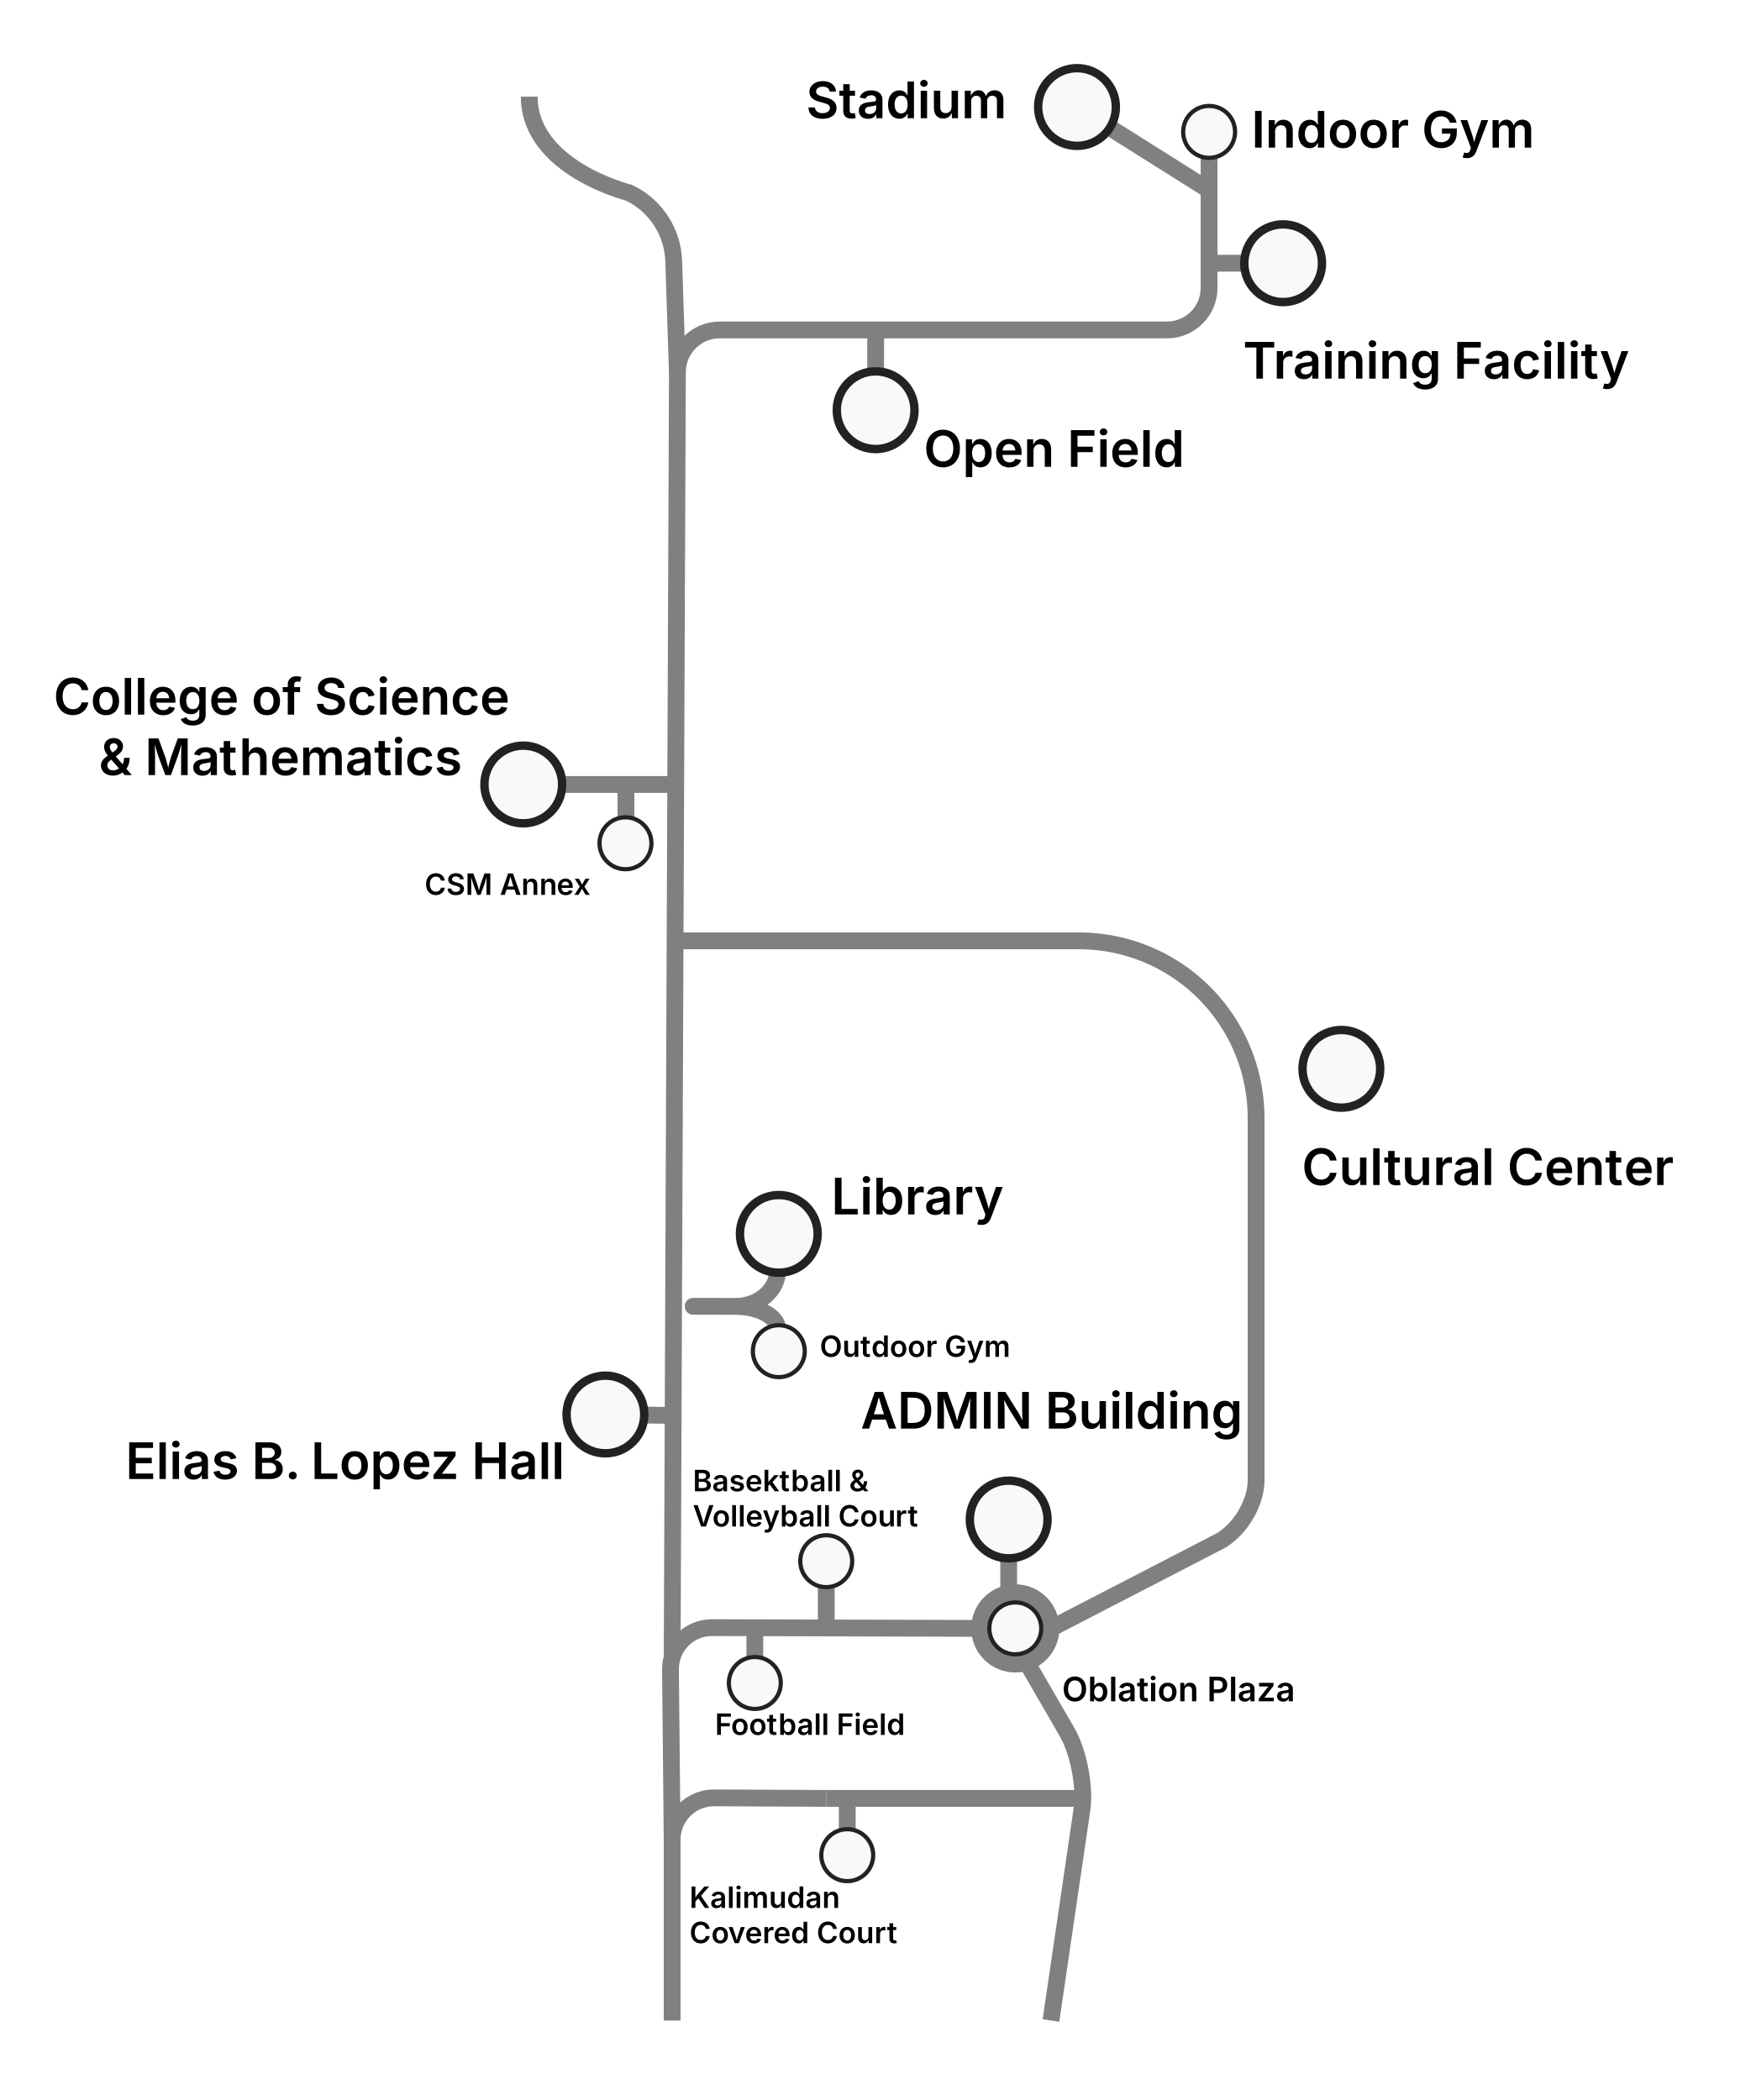
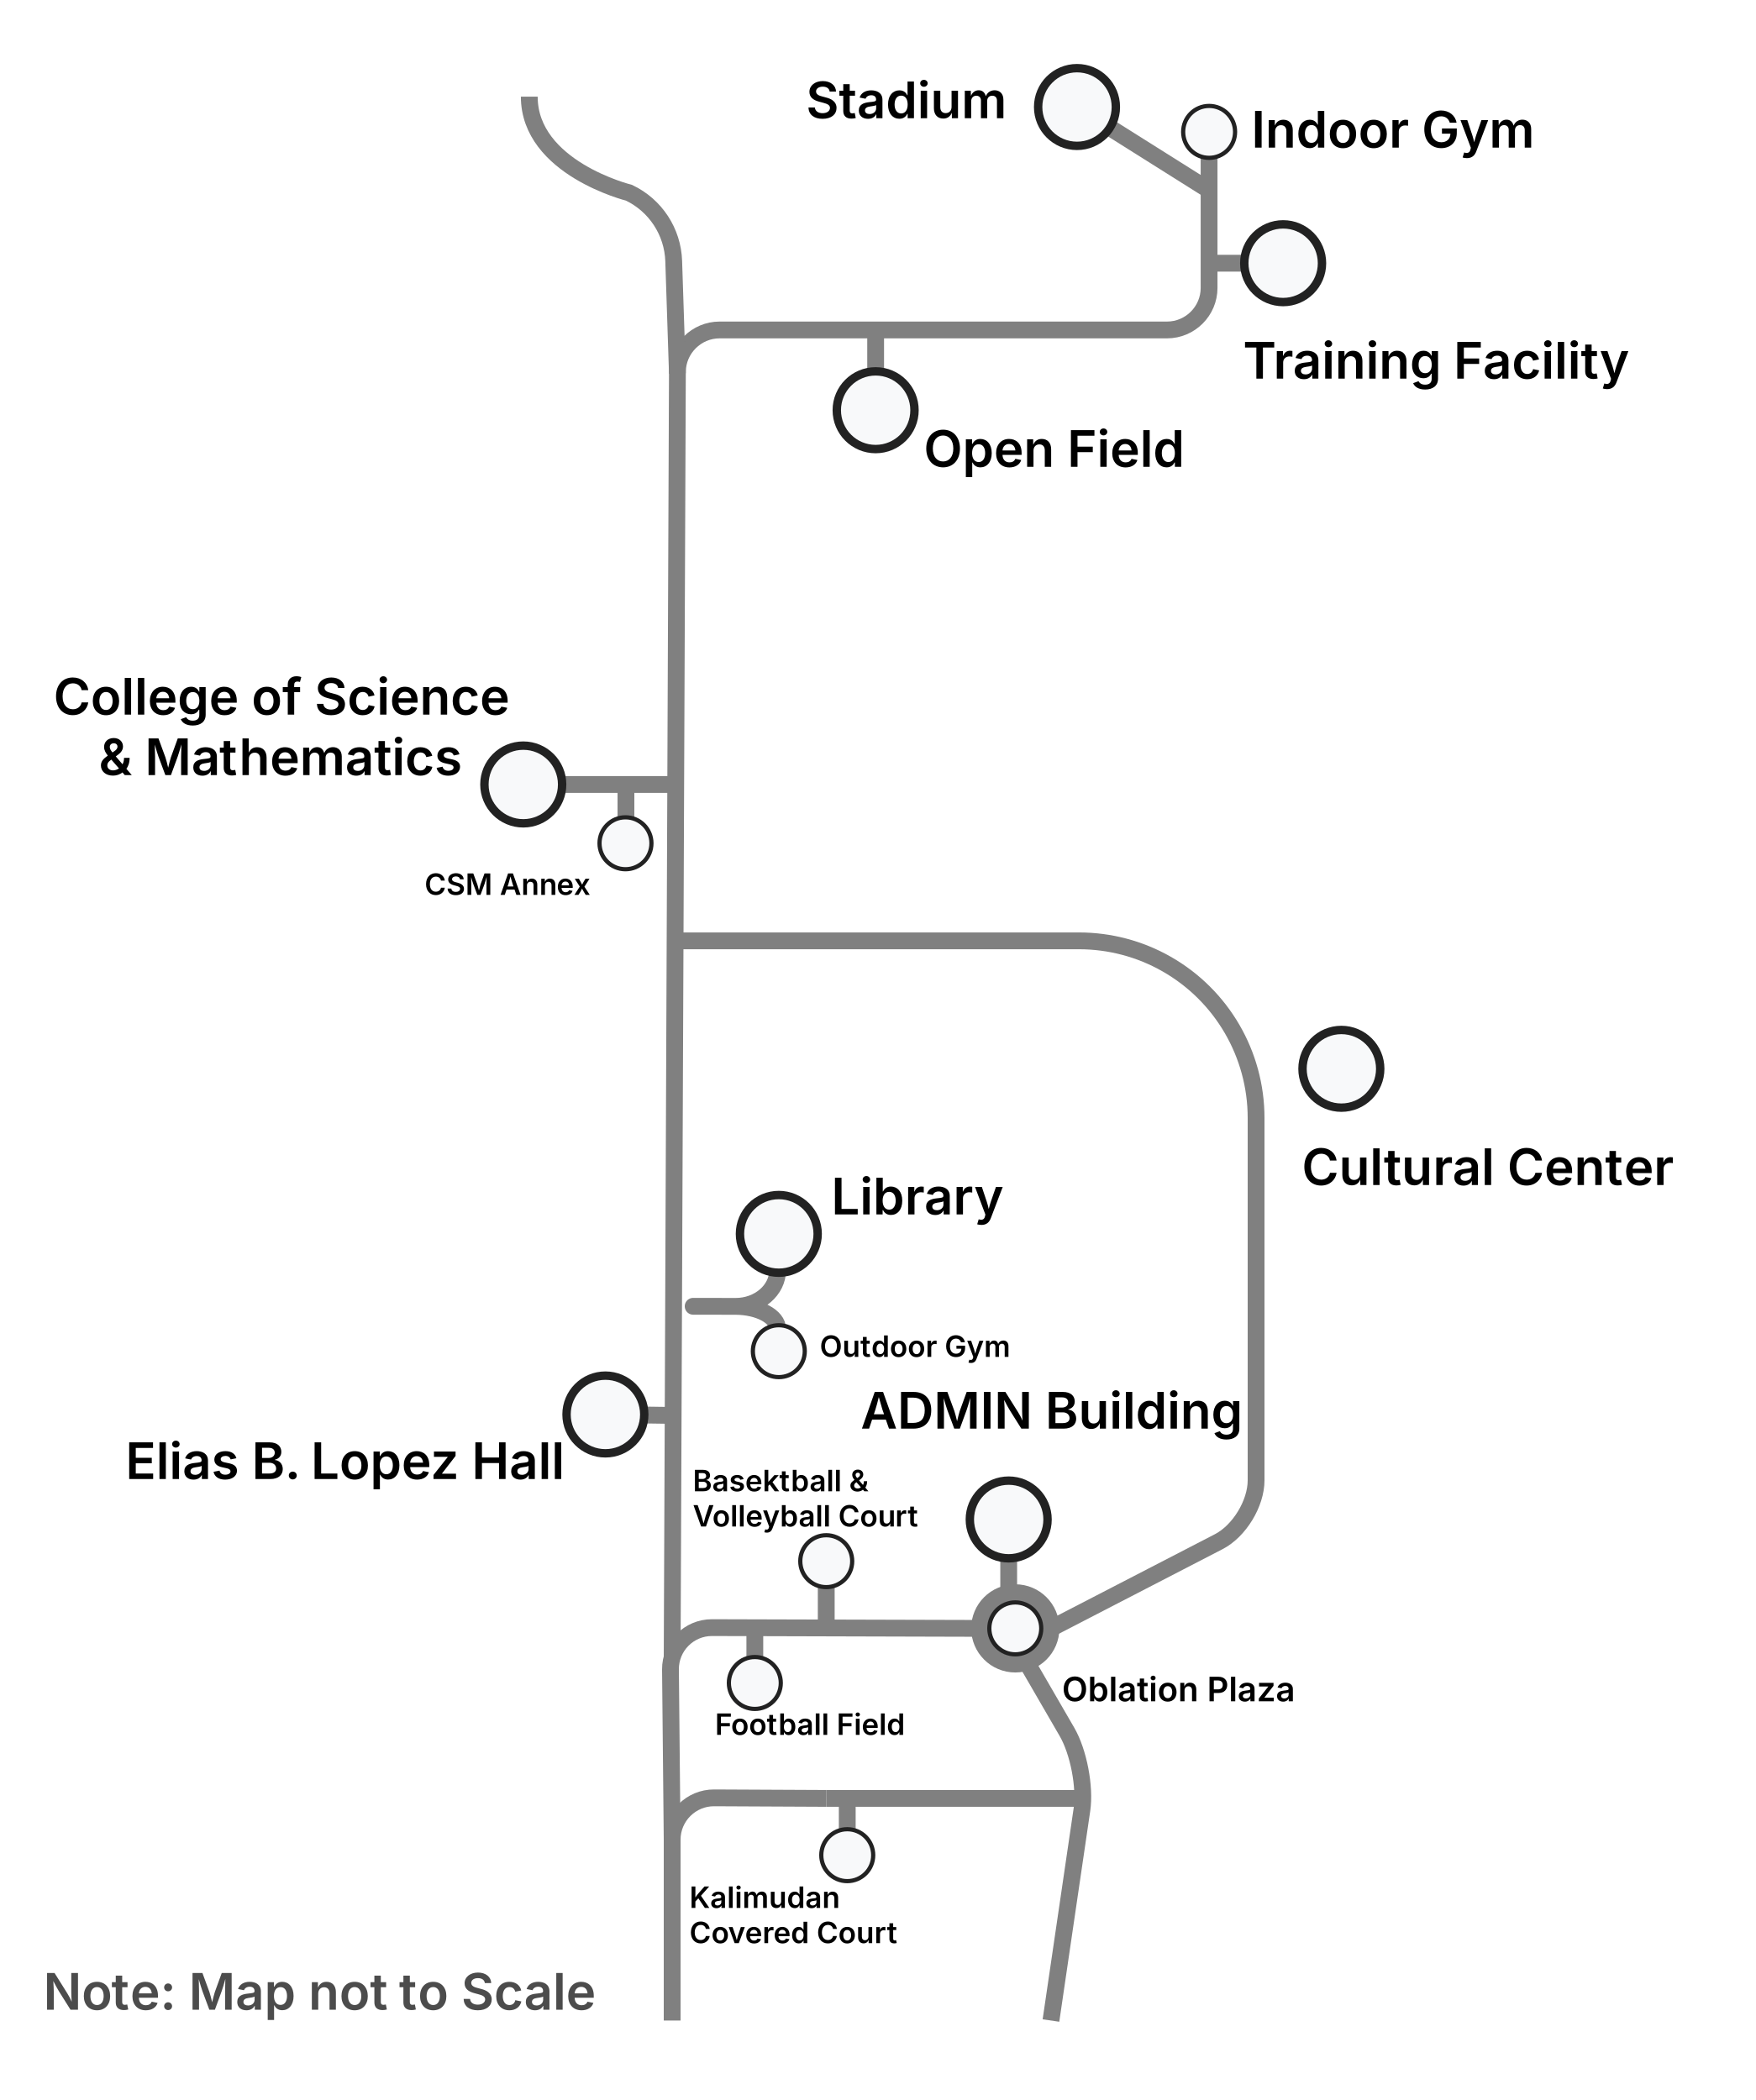
<svg xmlns="http://www.w3.org/2000/svg" viewBox="0 0 418 500">
  <defs>
    <style>
      .cls-1 {
        letter-spacing: -.02em;
      }

      .cls-2 {
        letter-spacing: -.01em;
      }

      .cls-3 {
        letter-spacing: 0em;
      }

      .cls-4 {
        letter-spacing: .03em;
      }

      .cls-5 {
        letter-spacing: 0em;
      }

      .cls-6 {
        font-size: 8px;
      }

-       .cls-6, .cls-7, .cls-8 {
+       .cls-6, .cls-7, .cls-8, .cls-9 {
        font-family: Inter-SemiBold, Inter;
        font-weight: 600;
      }

-       .cls-9 {
+       .cls-10 {
        stroke-width: 2px;
      }

-       .cls-9, .cls-10, .cls-11 {
+       .cls-10, .cls-11, .cls-12 {
        stroke-miterlimit: 10;
      }

-       .cls-9, .cls-11 {
+       .cls-10, .cls-12 {
        fill: #f8f9fa;
        stroke: #222;
      }

-       .cls-12 {
+       .cls-13 {
        letter-spacing: -.06em;
      }

-       .cls-13 {
+       .cls-14 {
        letter-spacing: -.04em;
      }

-       .cls-7 {
+       .cls-7, .cls-8 {
        font-size: 12px;
      }

-       .cls-14 {
+       .cls-8 {
+         opacity: .7;
+       }
+ 
+       .cls-15 {
        letter-spacing: .01em;
      }

-       .cls-15 {
-         letter-spacing: -.02em;
-       }
- 
      .cls-16 {
+         letter-spacing: -.02em;
+       }
+ 
+       .cls-17 {
        letter-spacing: -.01em;
      }

-       .cls-17 {
+       .cls-18 {
        letter-spacing: .03em;
      }

-       .cls-18 {
-         letter-spacing: -.02em;
-       }
- 
-       .cls-10 {
+       .cls-19 {
+         letter-spacing: -.02em;
+       }
+ 
+       .cls-11 {
        fill: none;
        stroke: gray;
        stroke-width: 4px;
      }

-       .cls-19 {
-         letter-spacing: 0em;
-       }
- 
-       .cls-8 {
+       .cls-20 {
+         letter-spacing: 0em;
+       }
+ 
+       .cls-21 {
+         letter-spacing: 0em;
+       }
+ 
+       .cls-9 {
        font-size: 7px;
      }

-       .cls-20 {
+       .cls-22 {
        letter-spacing: .02em;
      }

-       .cls-21 {
-         letter-spacing: 0em;
-       }
- 
-       .cls-22 {
-         letter-spacing: -.02em;
-       }
- 
      .cls-23 {
        letter-spacing: 0em;
      }

      .cls-24 {
+         letter-spacing: -.02em;
+       }
+ 
+       .cls-25 {
+         letter-spacing: 0em;
+       }
+ 
+       .cls-26 {
        letter-spacing: -.06em;
      }

-       .cls-25 {
-         letter-spacing: 0em;
-       }
- 
-       .cls-26 {
+       .cls-27 {
+         letter-spacing: 0em;
+       }
+ 
+       .cls-28 {
        letter-spacing: .01em;
      }
    </style>
  </defs>
  <g id="Lines">
-     <circle class="cls-10" cx="241.68" cy="387.71" r="8.5" />
-     <path class="cls-10" d="M244.63,396.21l9.35,16.14c2.76,4.76,4.36,13.1,3.56,18.55l-7.37,50.18" />
-     <line class="cls-10" x1="196.68" y1="428.19" x2="257.94" y2="428.19" />
-     <path class="cls-10" d="M196.68,428.19l-26.68-.13c-5.5-.03-10,4.45-10,9.95v43.07" />
-     <path class="cls-10" d="M160,438l-.4-40.5c-.05-5.5,4.4-9.99,9.9-9.97l63.68.18" />
-     <path class="cls-10" d="M160,395l1.25-306.44c.02-5.5,4.54-10,10.04-10h106.52c5.5,0,10-4.5,10-10V31.4" />
-     <path class="cls-10" d="M250.18,387.71l39.94-20.65c4.89-2.53,8.88-9.09,8.88-14.59v-86.29c0-15.15-8.13-29.14-21.29-36.64h0c-6.36-3.63-13.56-5.53-20.88-5.53h-97.33" />
-     <line class="cls-10" x1="144.11" y1="336.78" x2="159.5" y2="337" />
-     <path class="cls-10" d="M185.11,321.71v-5.32c0-2.93-4.5-5.33-10-5.35l-10.11-.02q-5.5-.01,0,0l10.11.02c5.5.01,10-3.87,10-8.62v-8.64" />
-     <line class="cls-10" x1="201.68" y1="428.19" x2="201.68" y2="441.71" />
-     <line class="cls-10" x1="179.68" y1="387.71" x2="179.68" y2="400.71" />
-     <line class="cls-10" x1="196.68" y1="372.19" x2="196.68" y2="387.5" />
-     <path class="cls-10" d="M124.56,186.78h36.11" />
-     <line class="cls-10" x1="149" y1="201" x2="149" y2="187" />
-     <line class="cls-10" x1="240.11" y1="361.78" x2="240.11" y2="379.84" />
-     <line class="cls-10" x1="256.37" y1="25.48" x2="287.82" y2="45.28" />
-     <line class="cls-10" x1="305.44" y1="62.67" x2="287.82" y2="62.67" />
-     <line class="cls-10" x1="208.44" y1="97.67" x2="208.44" y2="78.56" />
-     <path class="cls-10" d="M161.25,88.93l-.88-26.77c-.23-6.99-4.34-13.26-10.65-16.27,0,0-23.73-5.88-23.73-22.88" />
+     <circle class="cls-11" cx="241.68" cy="387.71" r="8.5" />
+     <path class="cls-11" d="M244.63,396.21l9.35,16.14c2.76,4.76,4.36,13.1,3.56,18.55l-7.37,50.18" />
+     <line class="cls-11" x1="196.68" y1="428.19" x2="257.94" y2="428.19" />
+     <path class="cls-11" d="M196.68,428.19l-26.68-.13c-5.5-.03-10,4.45-10,9.95v43.07" />
+     <path class="cls-11" d="M160,438l-.4-40.5c-.05-5.5,4.4-9.99,9.9-9.97l63.68.18" />
+     <path class="cls-11" d="M160,395l1.25-306.44c.02-5.5,4.54-10,10.04-10h106.52c5.5,0,10-4.5,10-10V31.4" />
+     <path class="cls-11" d="M250.18,387.71l39.94-20.65c4.89-2.53,8.88-9.09,8.88-14.59v-86.29c0-15.15-8.13-29.14-21.29-36.64h0c-6.36-3.63-13.56-5.53-20.88-5.53h-97.33" />
+     <line class="cls-11" x1="144.11" y1="336.78" x2="159.5" y2="337" />
+     <path class="cls-11" d="M185.11,321.71v-5.32c0-2.93-4.5-5.33-10-5.35l-10.11-.02q-5.5-.01,0,0l10.11.02c5.5.01,10-3.87,10-8.62v-8.64" />
+     <line class="cls-11" x1="201.68" y1="428.19" x2="201.68" y2="441.71" />
+     <line class="cls-11" x1="179.68" y1="387.71" x2="179.68" y2="400.71" />
+     <line class="cls-11" x1="196.68" y1="372.19" x2="196.68" y2="387.5" />
+     <path class="cls-11" d="M124.56,186.78h36.11" />
+     <line class="cls-11" x1="149" y1="201" x2="149" y2="187" />
+     <line class="cls-11" x1="240.11" y1="361.78" x2="240.11" y2="379.84" />
+     <line class="cls-11" x1="256.37" y1="25.48" x2="287.82" y2="45.28" />
+     <line class="cls-11" x1="305.44" y1="62.67" x2="287.82" y2="62.67" />
+     <line class="cls-11" x1="208.44" y1="97.67" x2="208.44" y2="78.56" />
+     <path class="cls-11" d="M161.25,88.93l-.88-26.77c-.23-6.99-4.34-13.26-10.65-16.27,0,0-23.73-5.88-23.73-22.88" />
  </g>
  <g id="Nodes">
-     <circle class="cls-9" cx="240.11" cy="361.78" r="9.25" />
-     <circle class="cls-9" cx="144.11" cy="336.78" r="9.25" />
-     <circle class="cls-9" cx="185.39" cy="293.78" r="9.25" />
-     <circle class="cls-9" cx="319.3" cy="254.48" r="9.25" />
-     <circle class="cls-9" cx="305.44" cy="62.67" r="9.25" />
-     <circle class="cls-9" cx="208.44" cy="97.67" r="9.25" />
-     <circle class="cls-9" cx="124.56" cy="186.78" r="9.25" />
-     <circle class="cls-9" cx="256.37" cy="25.48" r="9.25" />
+     <circle class="cls-10" cx="240.11" cy="361.78" r="9.25" />
+     <circle class="cls-10" cx="144.11" cy="336.78" r="9.25" />
+     <circle class="cls-10" cx="185.39" cy="293.78" r="9.25" />
+     <circle class="cls-10" cx="319.3" cy="254.48" r="9.25" />
+     <circle class="cls-10" cx="305.44" cy="62.67" r="9.25" />
+     <circle class="cls-10" cx="208.44" cy="97.67" r="9.25" />
+     <circle class="cls-10" cx="124.56" cy="186.78" r="9.25" />
+     <circle class="cls-10" cx="256.37" cy="25.48" r="9.25" />
  </g>
  <g id="Small_Nodes">
-     <circle class="cls-11" cx="287.82" cy="31.4" r="6.18" />
-     <circle class="cls-11" cx="196.68" cy="371.71" r="6.18" />
-     <circle class="cls-11" cx="185.39" cy="321.71" r="6.18" />
-     <circle class="cls-11" cx="179.68" cy="400.71" r="6.18" />
-     <circle class="cls-11" cx="201.68" cy="441.71" r="6.18" />
-     <circle class="cls-11" cx="241.68" cy="387.71" r="6.18" />
-     <circle class="cls-11" cx="148.89" cy="200.78" r="6.18" />
+     <circle class="cls-12" cx="287.82" cy="31.4" r="6.18" />
+     <circle class="cls-12" cx="196.68" cy="371.71" r="6.18" />
+     <circle class="cls-12" cx="185.39" cy="321.71" r="6.18" />
+     <circle class="cls-12" cx="179.68" cy="400.71" r="6.18" />
+     <circle class="cls-12" cx="201.68" cy="441.71" r="6.18" />
+     <circle class="cls-12" cx="241.68" cy="387.71" r="6.18" />
+     <circle class="cls-12" cx="148.89" cy="200.78" r="6.18" />
  </g>
  <g id="Text">
    <text class="cls-7" transform="translate(204.88 340.15)">
      <tspan x="0" y="0">ADMIN Building</tspan>
    </text>
    <text class="cls-7" transform="translate(29.88 352.15)">
      <tspan x="0" y="0">Elias B</tspan>
      <tspan class="cls-1" x="37.9" y="0">.</tspan>
      <tspan class="cls-3" x="41.11" y="0" xml:space="preserve"> Lopez Hall</tspan>
    </text>
    <text class="cls-7" transform="translate(197.88 289.15)">
      <tspan x="0" y="0">Lib</tspan>
      <tspan class="cls-2" x="17.48" y="0">r</tspan>
      <tspan x="22.12" y="0">a</tspan>
-       <tspan class="cls-20" x="29.02" y="0">r</tspan>
+       <tspan class="cls-22" x="29.02" y="0">r</tspan>
      <tspan x="33.98" y="0">y</tspan>
    </text>
    <text class="cls-7" transform="translate(295.88 90.15)">
-       <tspan class="cls-24" x="0" y="0">T</tspan>
+       <tspan class="cls-26" x="0" y="0">T</tspan>
      <tspan class="cls-2" x="7.24" y="0">r</tspan>
      <tspan x="11.87" y="0">aining </tspan>
      <tspan class="cls-5" x="50.14" y="0">F</tspan>
      <tspan x="57.11" y="0">acility</tspan>
    </text>
    <text class="cls-7" transform="translate(297.88 35.15)">
      <tspan x="0" y="0">Indoor Gym</tspan>
    </text>
    <text class="cls-7" transform="translate(191.88 28.15)">
      <tspan x="0" y="0">Stadium</tspan>
    </text>
    <text class="cls-7" transform="translate(219.88 111.15)">
      <tspan x="0" y="0">Open Field</tspan>
    </text>
    <text class="cls-7" transform="translate(12.73 170.15)">
      <tspan x="0" y="0">College of Science</tspan>
      <tspan x="10.78" y="14.4">&amp; Ma</tspan>
-       <tspan class="cls-14" x="39.48" y="14.4">t</tspan>
+       <tspan class="cls-15" x="39.48" y="14.4">t</tspan>
      <tspan class="cls-3" x="44.18" y="14.4">hematics</tspan>
    </text>
    <text class="cls-7" transform="translate(309.88 282.15)">
      <tspan x="0" y="0">Cultu</tspan>
      <tspan class="cls-2" x="31.21" y="0">r</tspan>
      <tspan x="35.85" y="0">al Cen</tspan>
-       <tspan class="cls-23" x="72.2" y="0">t</tspan>
+       <tspan class="cls-25" x="72.2" y="0">t</tspan>
      <tspan x="76.69" y="0">er</tspan>
    </text>
  </g>
  <g id="Small_Text">
    <text class="cls-6" transform="translate(252.79 405.06)">
      <tspan x="0" y="0">Oblation Plaza</tspan>
    </text>
-     <text class="cls-8" transform="translate(164.91 355.06)">
+     <text class="cls-9" transform="translate(164.91 355.06)">
      <tspan x="0" y="0">Basek</tspan>
-       <tspan class="cls-26" x="20.6" y="0">t</tspan>
+       <tspan class="cls-28" x="20.6" y="0">t</tspan>
      <tspan x="23.34" y="0">ball &amp;</tspan>
-       <tspan class="cls-12" x="0" y="8.4">V</tspan>
-       <tspan class="cls-19" x="4.66" y="8.4">oll</tspan>
-       <tspan class="cls-22" x="12.56" y="8.4">e</tspan>
-       <tspan class="cls-19" x="16.6" y="8.4">yball Cou</tspan>
-       <tspan class="cls-17" x="48.17" y="8.4">r</tspan>
-       <tspan class="cls-19" x="51.15" y="8.4">t</tspan>
-     </text>
-     <text class="cls-8" transform="translate(170.19 413.06)">
-       <tspan class="cls-13" x="0" y="0">F</tspan>
+       <tspan class="cls-13" x="0" y="8.4">V</tspan>
+       <tspan class="cls-21" x="4.66" y="8.4">oll</tspan>
+       <tspan class="cls-24" x="12.56" y="8.4">e</tspan>
+       <tspan class="cls-21" x="16.6" y="8.4">yball Cou</tspan>
+       <tspan class="cls-18" x="48.17" y="8.4">r</tspan>
+       <tspan class="cls-21" x="51.15" y="8.4">t</tspan>
+     </text>
+     <text class="cls-9" transform="translate(170.19 413.06)">
+       <tspan class="cls-14" x="0" y="0">F</tspan>
      <tspan x="3.82" y="0">oo</tspan>
-       <tspan class="cls-26" x="12.33" y="0">t</tspan>
+       <tspan class="cls-28" x="12.33" y="0">t</tspan>
      <tspan x="15.07" y="0">ball Field</tspan>
    </text>
-     <text class="cls-8" transform="translate(195.12 323.06)">
+     <text class="cls-9" transform="translate(195.12 323.06)">
      <tspan x="0" y="0">Ou</tspan>
-       <tspan class="cls-25" x="9.68" y="0">t</tspan>
-       <tspan class="cls-21" x="12.3" y="0">door Gym</tspan>
-     </text>
-     <text class="cls-8" transform="translate(101.06 213.06)">
+       <tspan class="cls-27" x="9.68" y="0">t</tspan>
+       <tspan class="cls-23" x="12.3" y="0">door Gym</tspan>
+     </text>
+     <text class="cls-9" transform="translate(101.06 213.06)">
      <tspan x="0" y="0">CSM Ann</tspan>
-       <tspan class="cls-16" x="31.43" y="0">e</tspan>
+       <tspan class="cls-17" x="31.43" y="0">e</tspan>
      <tspan x="35.51" y="0">x</tspan>
    </text>
-     <text class="cls-8" transform="translate(164.11 454.26)">
+     <text class="cls-9" transform="translate(164.11 454.26)">
      <tspan x="0" y="0">Kalimudan </tspan>
      <tspan x="0" y="8.4">C</tspan>
-       <tspan class="cls-15" x="5.21" y="8.4">ov</tspan>
+       <tspan class="cls-16" x="5.21" y="8.4">ov</tspan>
      <tspan x="13.23" y="8.4">e</tspan>
-       <tspan class="cls-18" x="17.38" y="8.4">r</tspan>
+       <tspan class="cls-19" x="17.38" y="8.4">r</tspan>
      <tspan x="20" y="8.4">ed Cou</tspan>
      <tspan class="cls-4" x="44.01" y="8.4">r</tspan>
-       <tspan class="cls-19" x="47" y="8.4">t</tspan>
+       <tspan class="cls-21" x="47" y="8.4">t</tspan>
+     </text>
+   </g>
+   <g id="Layer_19">
+     <text class="cls-8" transform="translate(10.33 478.5)">
+       <tspan x="0" y="0">No</tspan>
+       <tspan class="cls-20" x="16.18" y="0">t</tspan>
+       <tspan x="20.68" y="0">e: Map not </tspan>
+       <tspan class="cls-20" x="84.65" y="0">t</tspan>
+       <tspan x="89.14" y="0">o Scale</tspan>
    </text>
  </g>
</svg>
